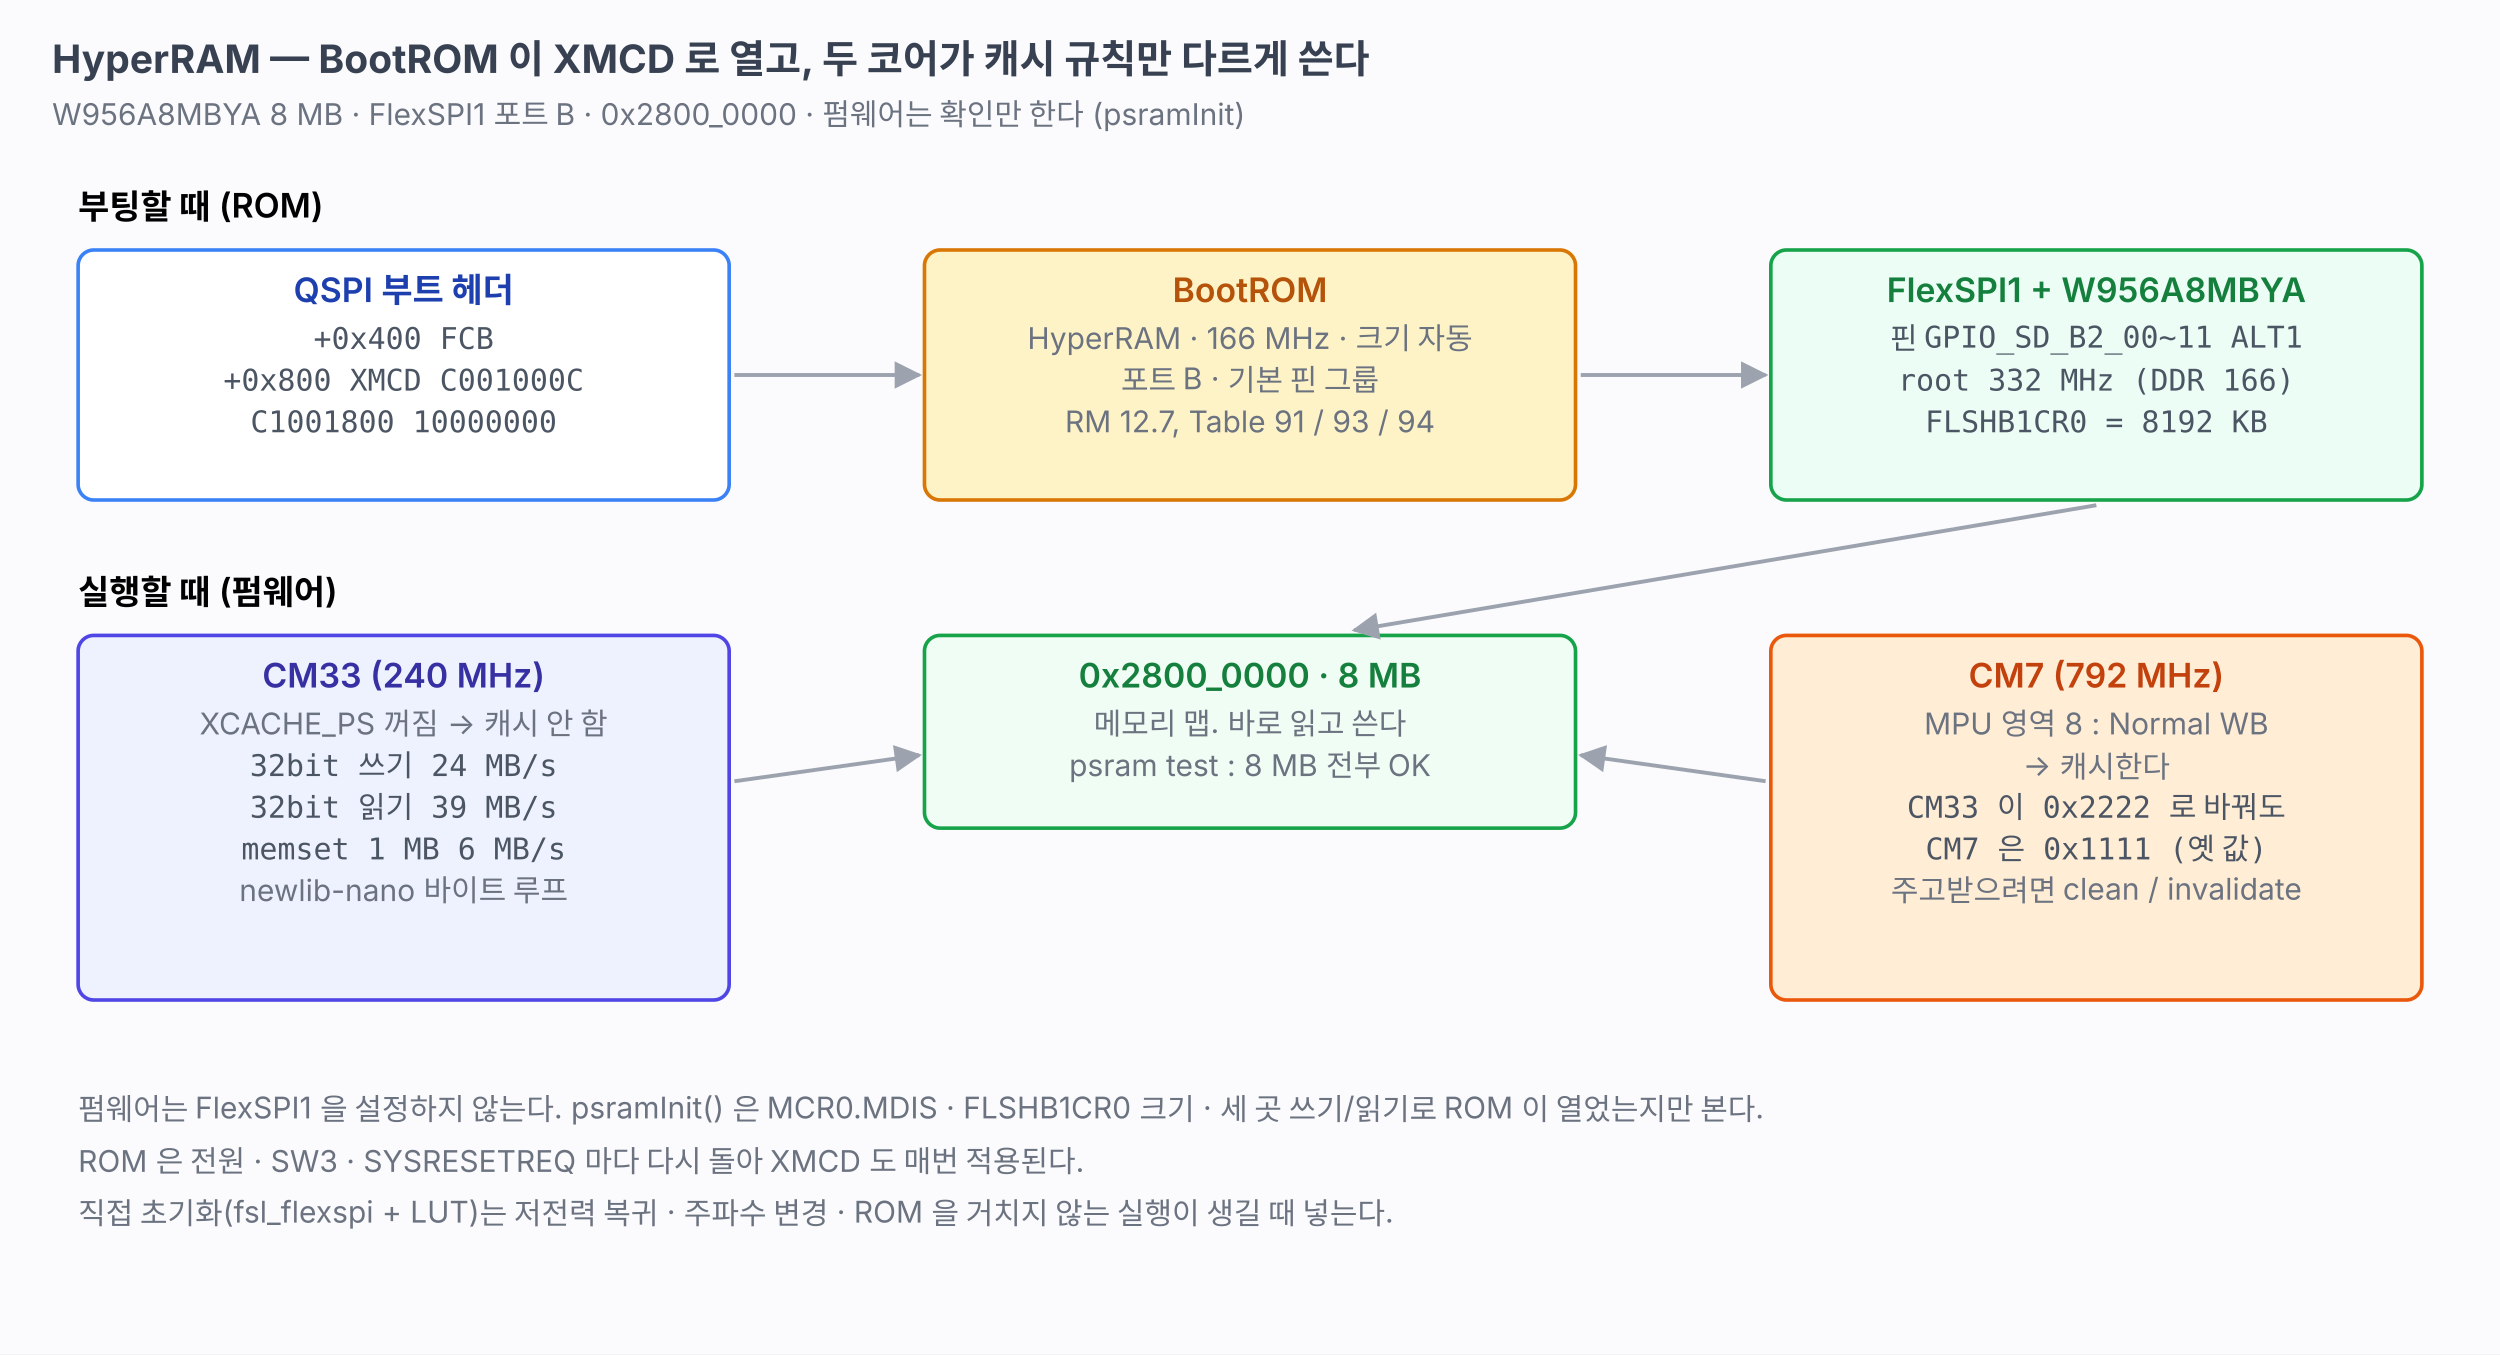
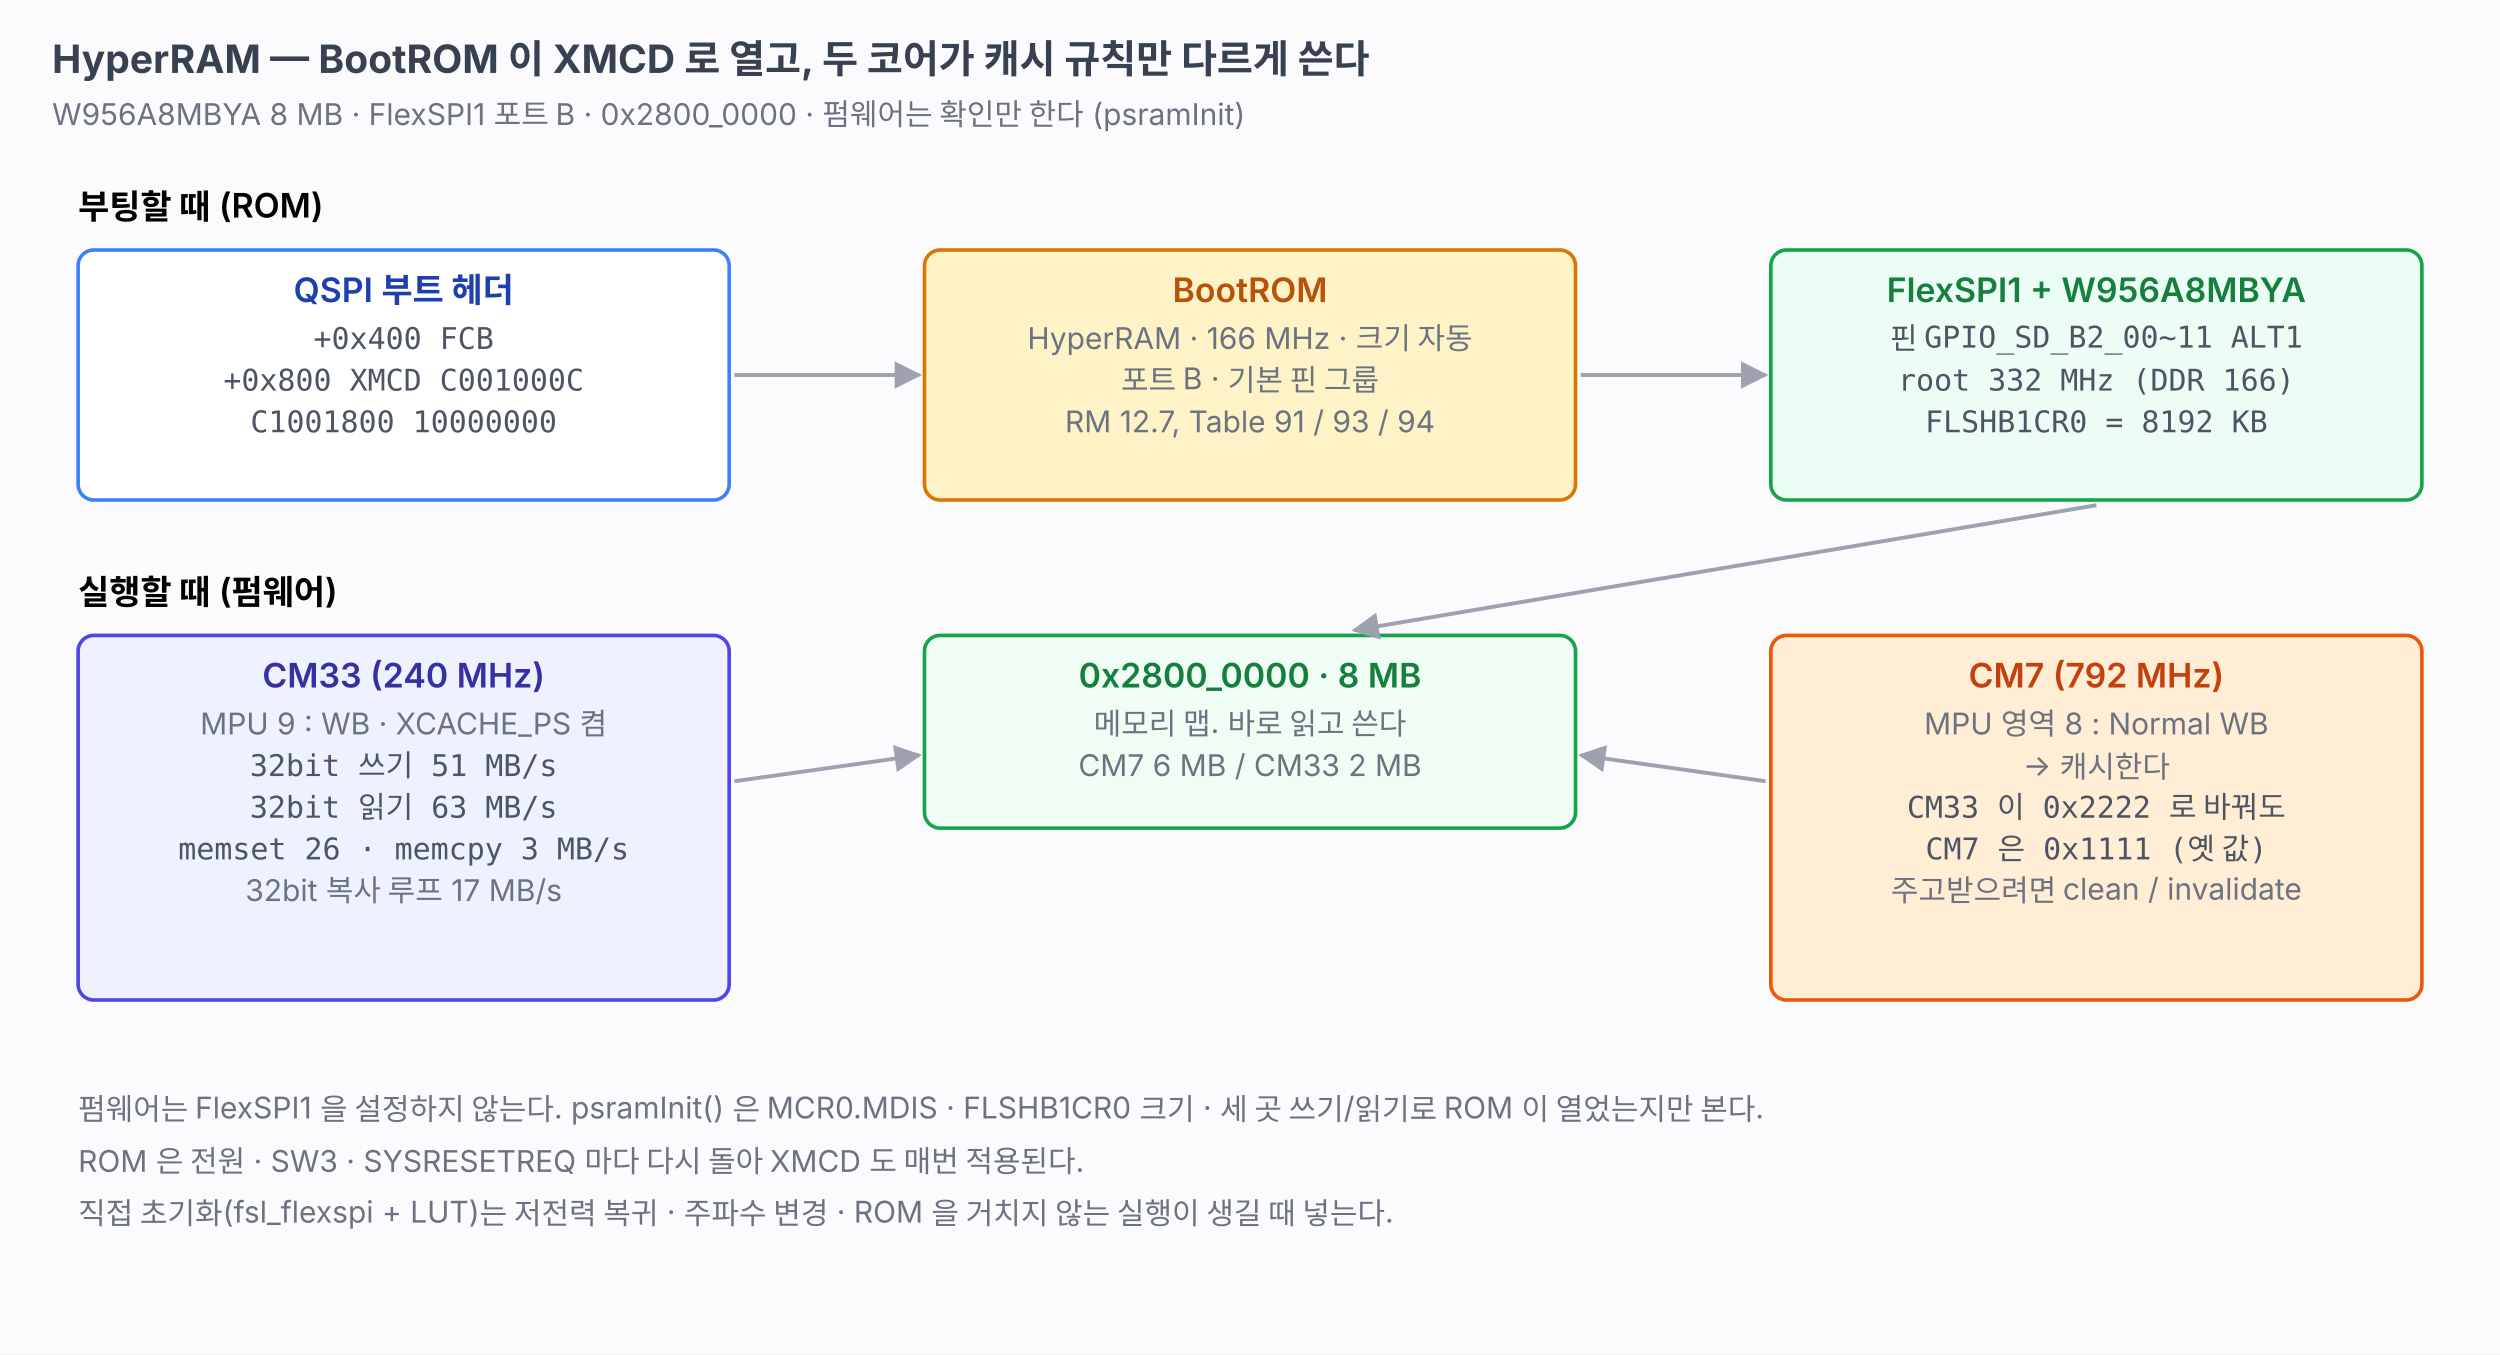
<svg xmlns="http://www.w3.org/2000/svg" viewBox="0 0 960 520" width="960" height="520" font-family="-apple-system, BlinkMacSystemFont, 'Segoe UI', 'Noto Sans KR', 'Apple SD Gothic Neo', sans-serif">
  <style>
    .b   { font-size: 13px; font-weight: 600; }
    .s   { font-size: 11.5px; fill: #6b7280; }
    .m   { font-size: 11.5px; font-family: ui-monospace, Menlo, Consolas, monospace; fill: #4b5563; }
    .ttl { font-size: 15px; font-weight: 700; fill: #374151; }
  </style>
  <defs>
    <marker id="a" viewBox="0 0 10 10" refX="9" refY="5" markerWidth="7" markerHeight="7" orient="auto">
      <path d="M0,0 L10,5 L0,10 z" fill="#9ca3af" />
    </marker>
  </defs>
  <rect x="0" y="0" width="960" height="520" fill="#fbfbfd" />
  <text x="20" y="28" class="ttl">HyperRAM — BootROM 이 XMCD 로 열고, 두 코어가 캐시 규칙만 다르게 쓴다</text>
  <text x="20" y="48" class="s">W956A8MBYA 8 MB · FlexSPI1 포트 B · 0x2800_0000 · 펌웨어는 확인만 한다 (psramInit)</text>
  <text x="30" y="84" class="b" text-anchor="start">부팅할 때 (ROM)</text>
  <rect x="30" y="96" width="250" height="96" rx="6" fill="#ffffff" stroke="#3b82f6" stroke-width="1.4" />
  <text x="155.0" y="116" class="b" text-anchor="middle" fill="#1e40af">QSPI 부트 헤더</text>
  <text x="155.0" y="134" class="m" text-anchor="middle">+0x400  FCB</text>
  <text x="155.0" y="150" class="m" text-anchor="middle">+0x800  XMCD  C001000C</text>
  <text x="155.0" y="166" class="m" text-anchor="middle">              C1001800 10000000</text>
  <rect x="355" y="96" width="250" height="96" rx="6" fill="#fef3c7" stroke="#d97706" stroke-width="1.4" />
  <text x="480.0" y="116" class="b" text-anchor="middle" fill="#b45309">BootROM</text>
  <text x="480.0" y="134" class="s" text-anchor="middle">HyperRAM · 166 MHz · 크기 자동</text>
  <text x="480.0" y="150" class="s" text-anchor="middle">포트 B · 기본 핀 그룹</text>
  <text x="480.0" y="166" class="s" text-anchor="middle">RM 12.7, Table 91 / 93 / 94</text>
  <rect x="680" y="96" width="250" height="96" rx="6" fill="#ecfdf5" stroke="#16a34a" stroke-width="1.4" />
  <text x="805.0" y="116" class="b" text-anchor="middle" fill="#15803d">FlexSPI1 + W956A8MBYA</text>
  <text x="805.0" y="134" class="m" text-anchor="middle">핀 GPIO_SD_B2_00~11 ALT1</text>
  <text x="805.0" y="150" class="m" text-anchor="middle">root 332 MHz (DDR 166)</text>
  <text x="805.0" y="166" class="m" text-anchor="middle">FLSHB1CR0 = 8192 KB</text>
  <line x1="282" y1="144" x2="353" y2="144" stroke="#9ca3af" stroke-width="1.5" marker-end="url(#a)" />
  <line x1="607" y1="144" x2="678" y2="144" stroke="#9ca3af" stroke-width="1.5" marker-end="url(#a)" />
  <text x="30" y="232" class="b" text-anchor="start">실행할 때 (펌웨어)</text>
  <rect x="355" y="244" width="250" height="74" rx="6" fill="#f0fdf4" stroke="#16a34a" stroke-width="1.4" />
  <text x="480.0" y="264" class="b" text-anchor="middle" fill="#15803d">0x2800_0000 · 8 MB</text>
  <text x="480.0" y="282" class="s" text-anchor="middle">메모리 맵. 바로 읽고 쓴다</text>
-   <text x="480.0" y="298" class="s" text-anchor="middle">psram test : 8 MB 전부 OK</text>
+   <text x="480.0" y="298" class="s" text-anchor="middle">CM7 6 MB / CM33 2 MB</text>
  <line x1="805" y1="194" x2="520" y2="242" stroke="#9ca3af" stroke-width="1.5" marker-end="url(#a)" />
  <rect x="30" y="244" width="250" height="140" rx="6" fill="#eef2ff" stroke="#4f46e5" stroke-width="1.4" />
  <text x="155.0" y="264" class="b" text-anchor="middle" fill="#3730a3">CM33 (240 MHz)</text>
-   <text x="155.0" y="282" class="s" text-anchor="middle">XCACHE_PS 꺼짐 → 캐시 안 함</text>
-   <text x="155.0" y="298" class="m" text-anchor="middle">32bit 쓰기  24 MB/s</text>
-   <text x="155.0" y="314" class="m" text-anchor="middle">32bit 읽기  39 MB/s</text>
-   <text x="155.0" y="330" class="m" text-anchor="middle">memset 1 MB  6 MB/s</text>
-   <text x="155.0" y="346" class="s" text-anchor="middle">newlib-nano 바이트 루프</text>
+   <text x="155.0" y="282" class="s" text-anchor="middle">MPU 9 : WB · XCACHE_PS 켬</text>
+   <text x="155.0" y="298" class="m" text-anchor="middle">32bit 쓰기  51 MB/s</text>
+   <text x="155.0" y="314" class="m" text-anchor="middle">32bit 읽기  63 MB/s</text>
+   <text x="155.0" y="330" class="m" text-anchor="middle">memset 26 · memcpy 3 MB/s</text>
+   <text x="155.0" y="346" class="s" text-anchor="middle">32bit 복사 루프 17 MB/s</text>
  <rect x="680" y="244" width="250" height="140" rx="6" fill="#ffedd5" stroke="#ea580c" stroke-width="1.4" />
  <text x="805.0" y="264" class="b" text-anchor="middle" fill="#c2410c">CM7 (792 MHz)</text>
  <text x="805.0" y="282" class="s" text-anchor="middle">MPU 영역 8 : Normal WB</text>
  <text x="805.0" y="298" class="s" text-anchor="middle">→ 캐시한다</text>
  <text x="805.0" y="314" class="m" text-anchor="middle">CM33 이 0x2222 로 바꿔도</text>
  <text x="805.0" y="330" class="m" text-anchor="middle">CM7 은 0x1111 (옛 값)</text>
  <text x="805.0" y="346" class="s" text-anchor="middle">주고받으려면 clean / invalidate</text>
  <line x1="282" y1="300" x2="353" y2="290" stroke="#9ca3af" stroke-width="1.5" marker-end="url(#a)" />
  <line x1="678" y1="300" x2="607" y2="290" stroke="#9ca3af" stroke-width="1.5" marker-end="url(#a)" />
  <text x="30" y="430" class="s" text-anchor="start">펌웨어는 FlexSPI1 을 설정하지 않는다. psramInit() 은 MCR0.MDIS · FLSHB1CR0 크기 · 세 곳 쓰기/읽기로 ROM 이 열었는지만 본다.</text>
  <text x="30" y="450" class="s" text-anchor="start">ROM 은 전원 · SW3 · SYSRESETREQ 마다 다시 돌아 XMCD 도 매번 적용된다.</text>
  <text x="30" y="470" class="s" text-anchor="start">직접 초기화(fsl_flexspi + LUT)는 저전력 복귀 · 주파수 변경 · ROM 을 거치지 않는 실행이 생길 때 넣는다.</text>
</svg>
